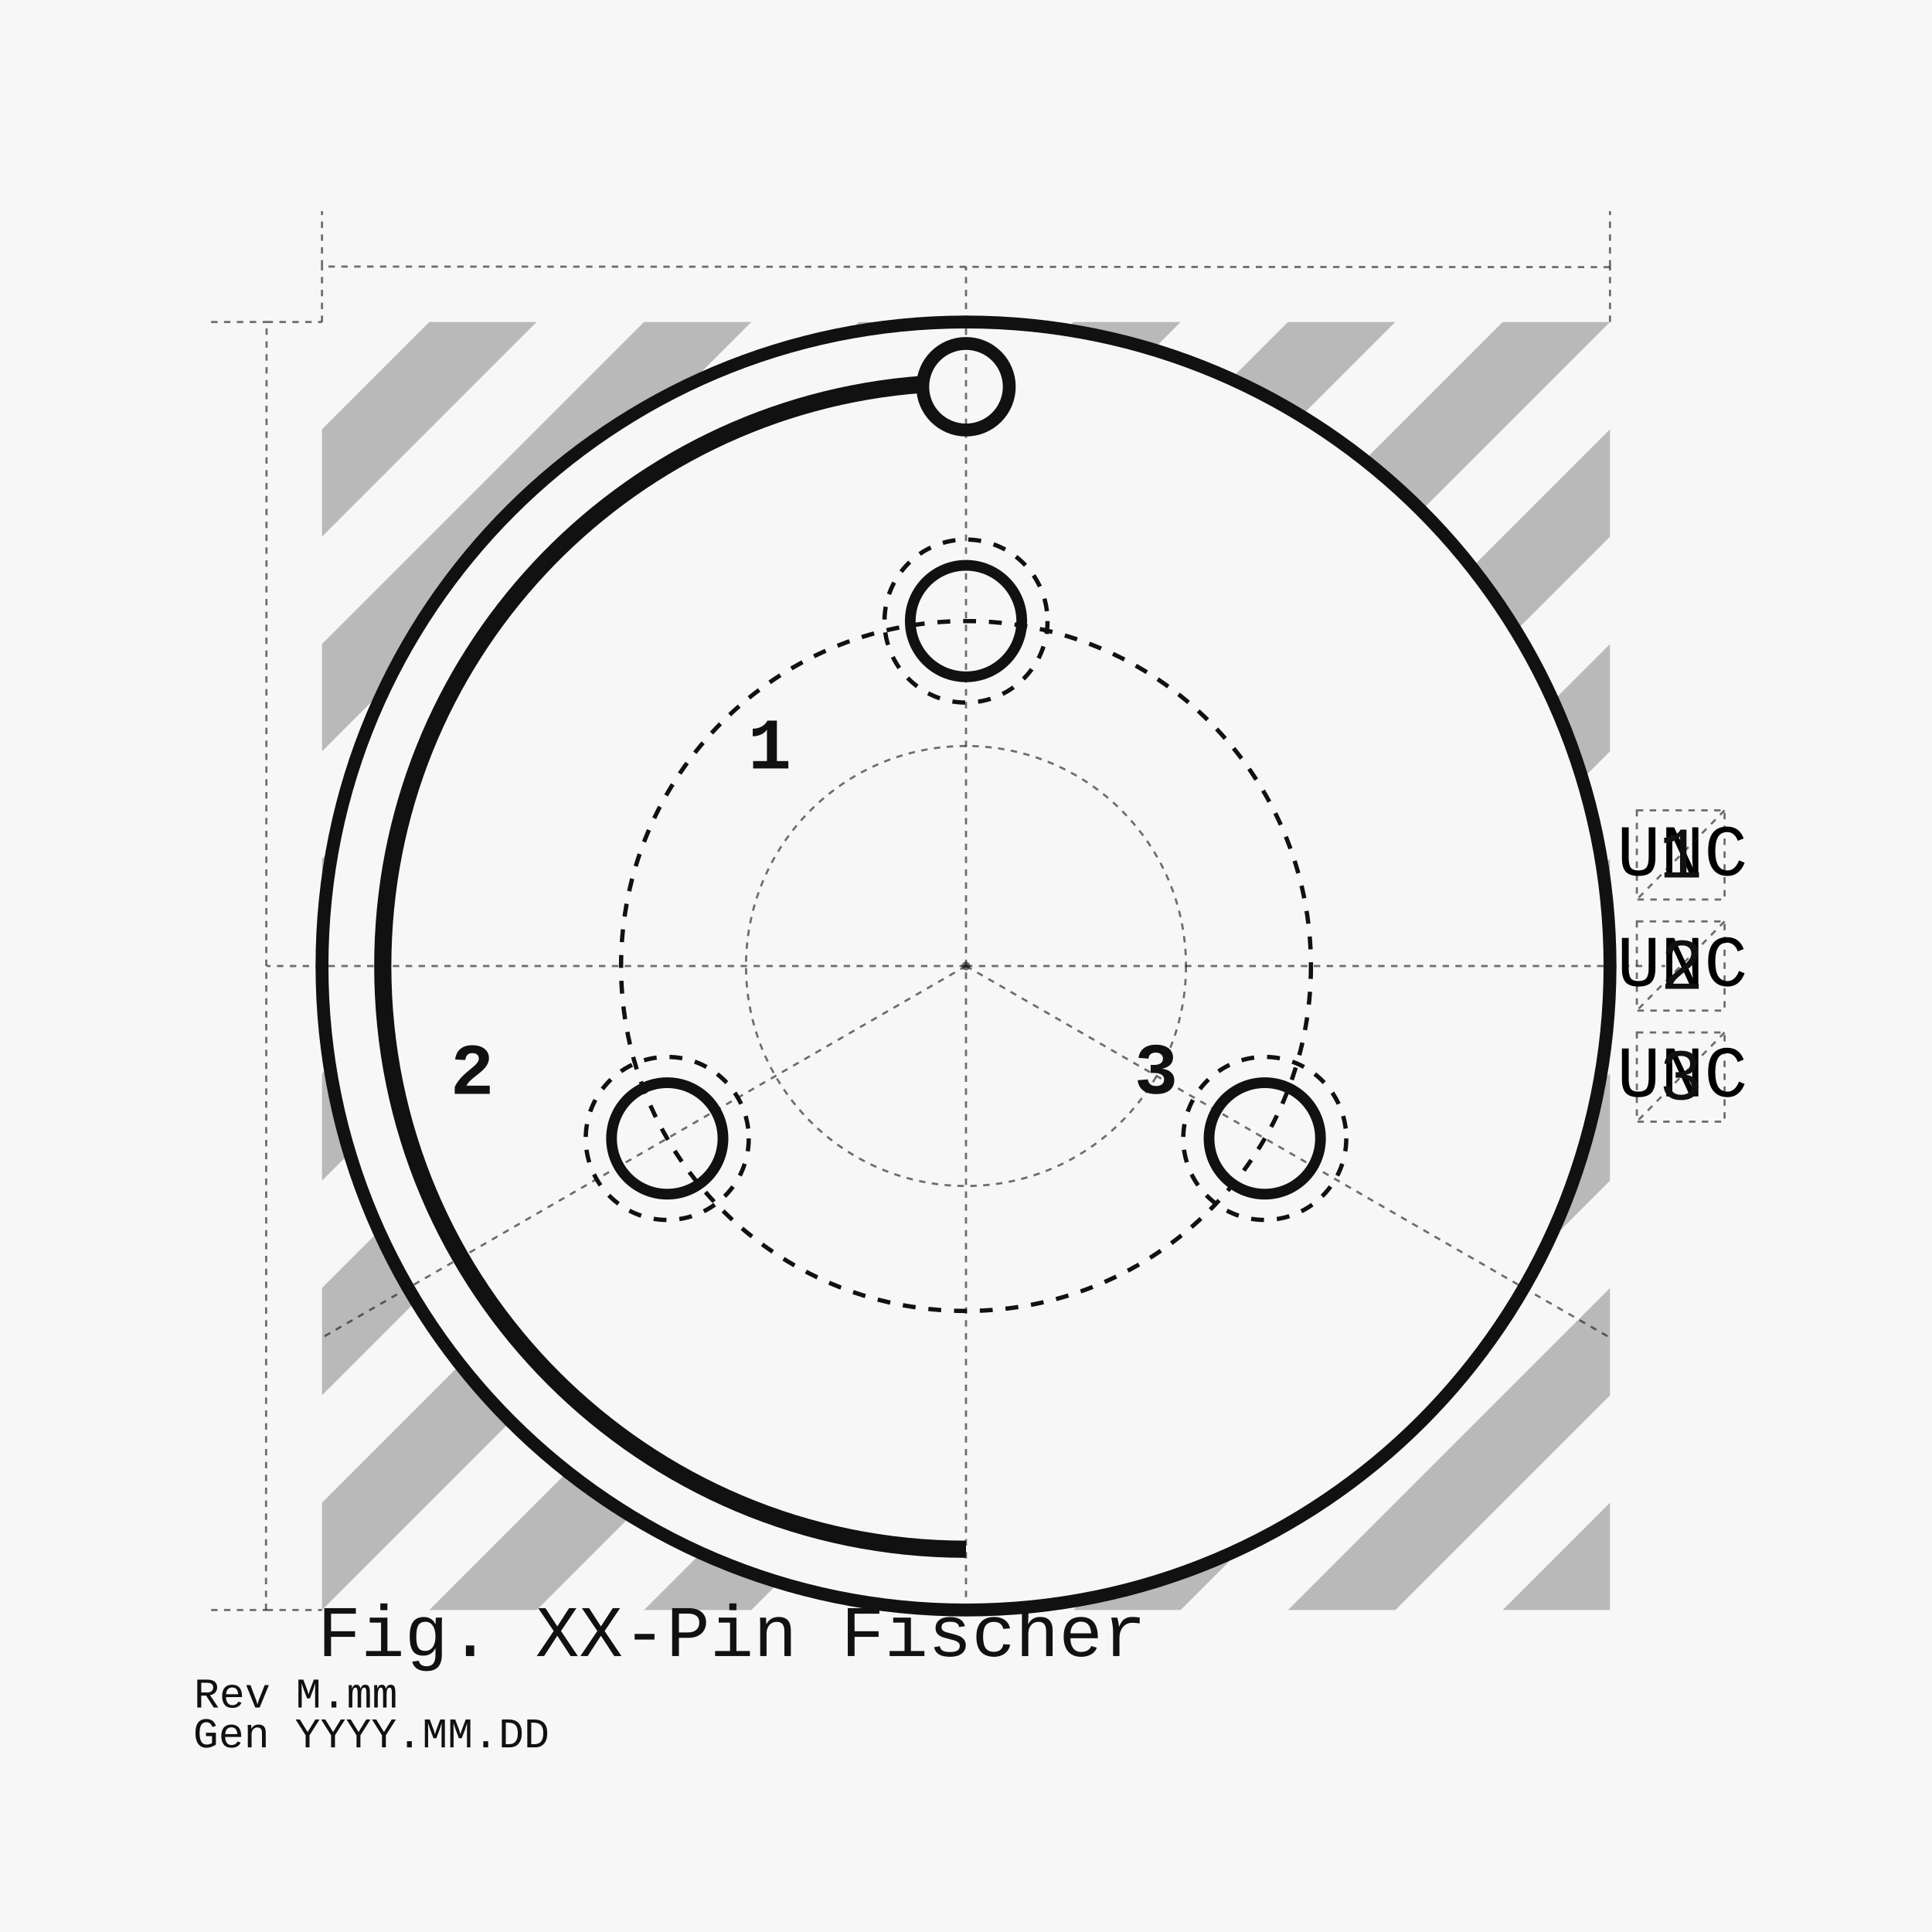
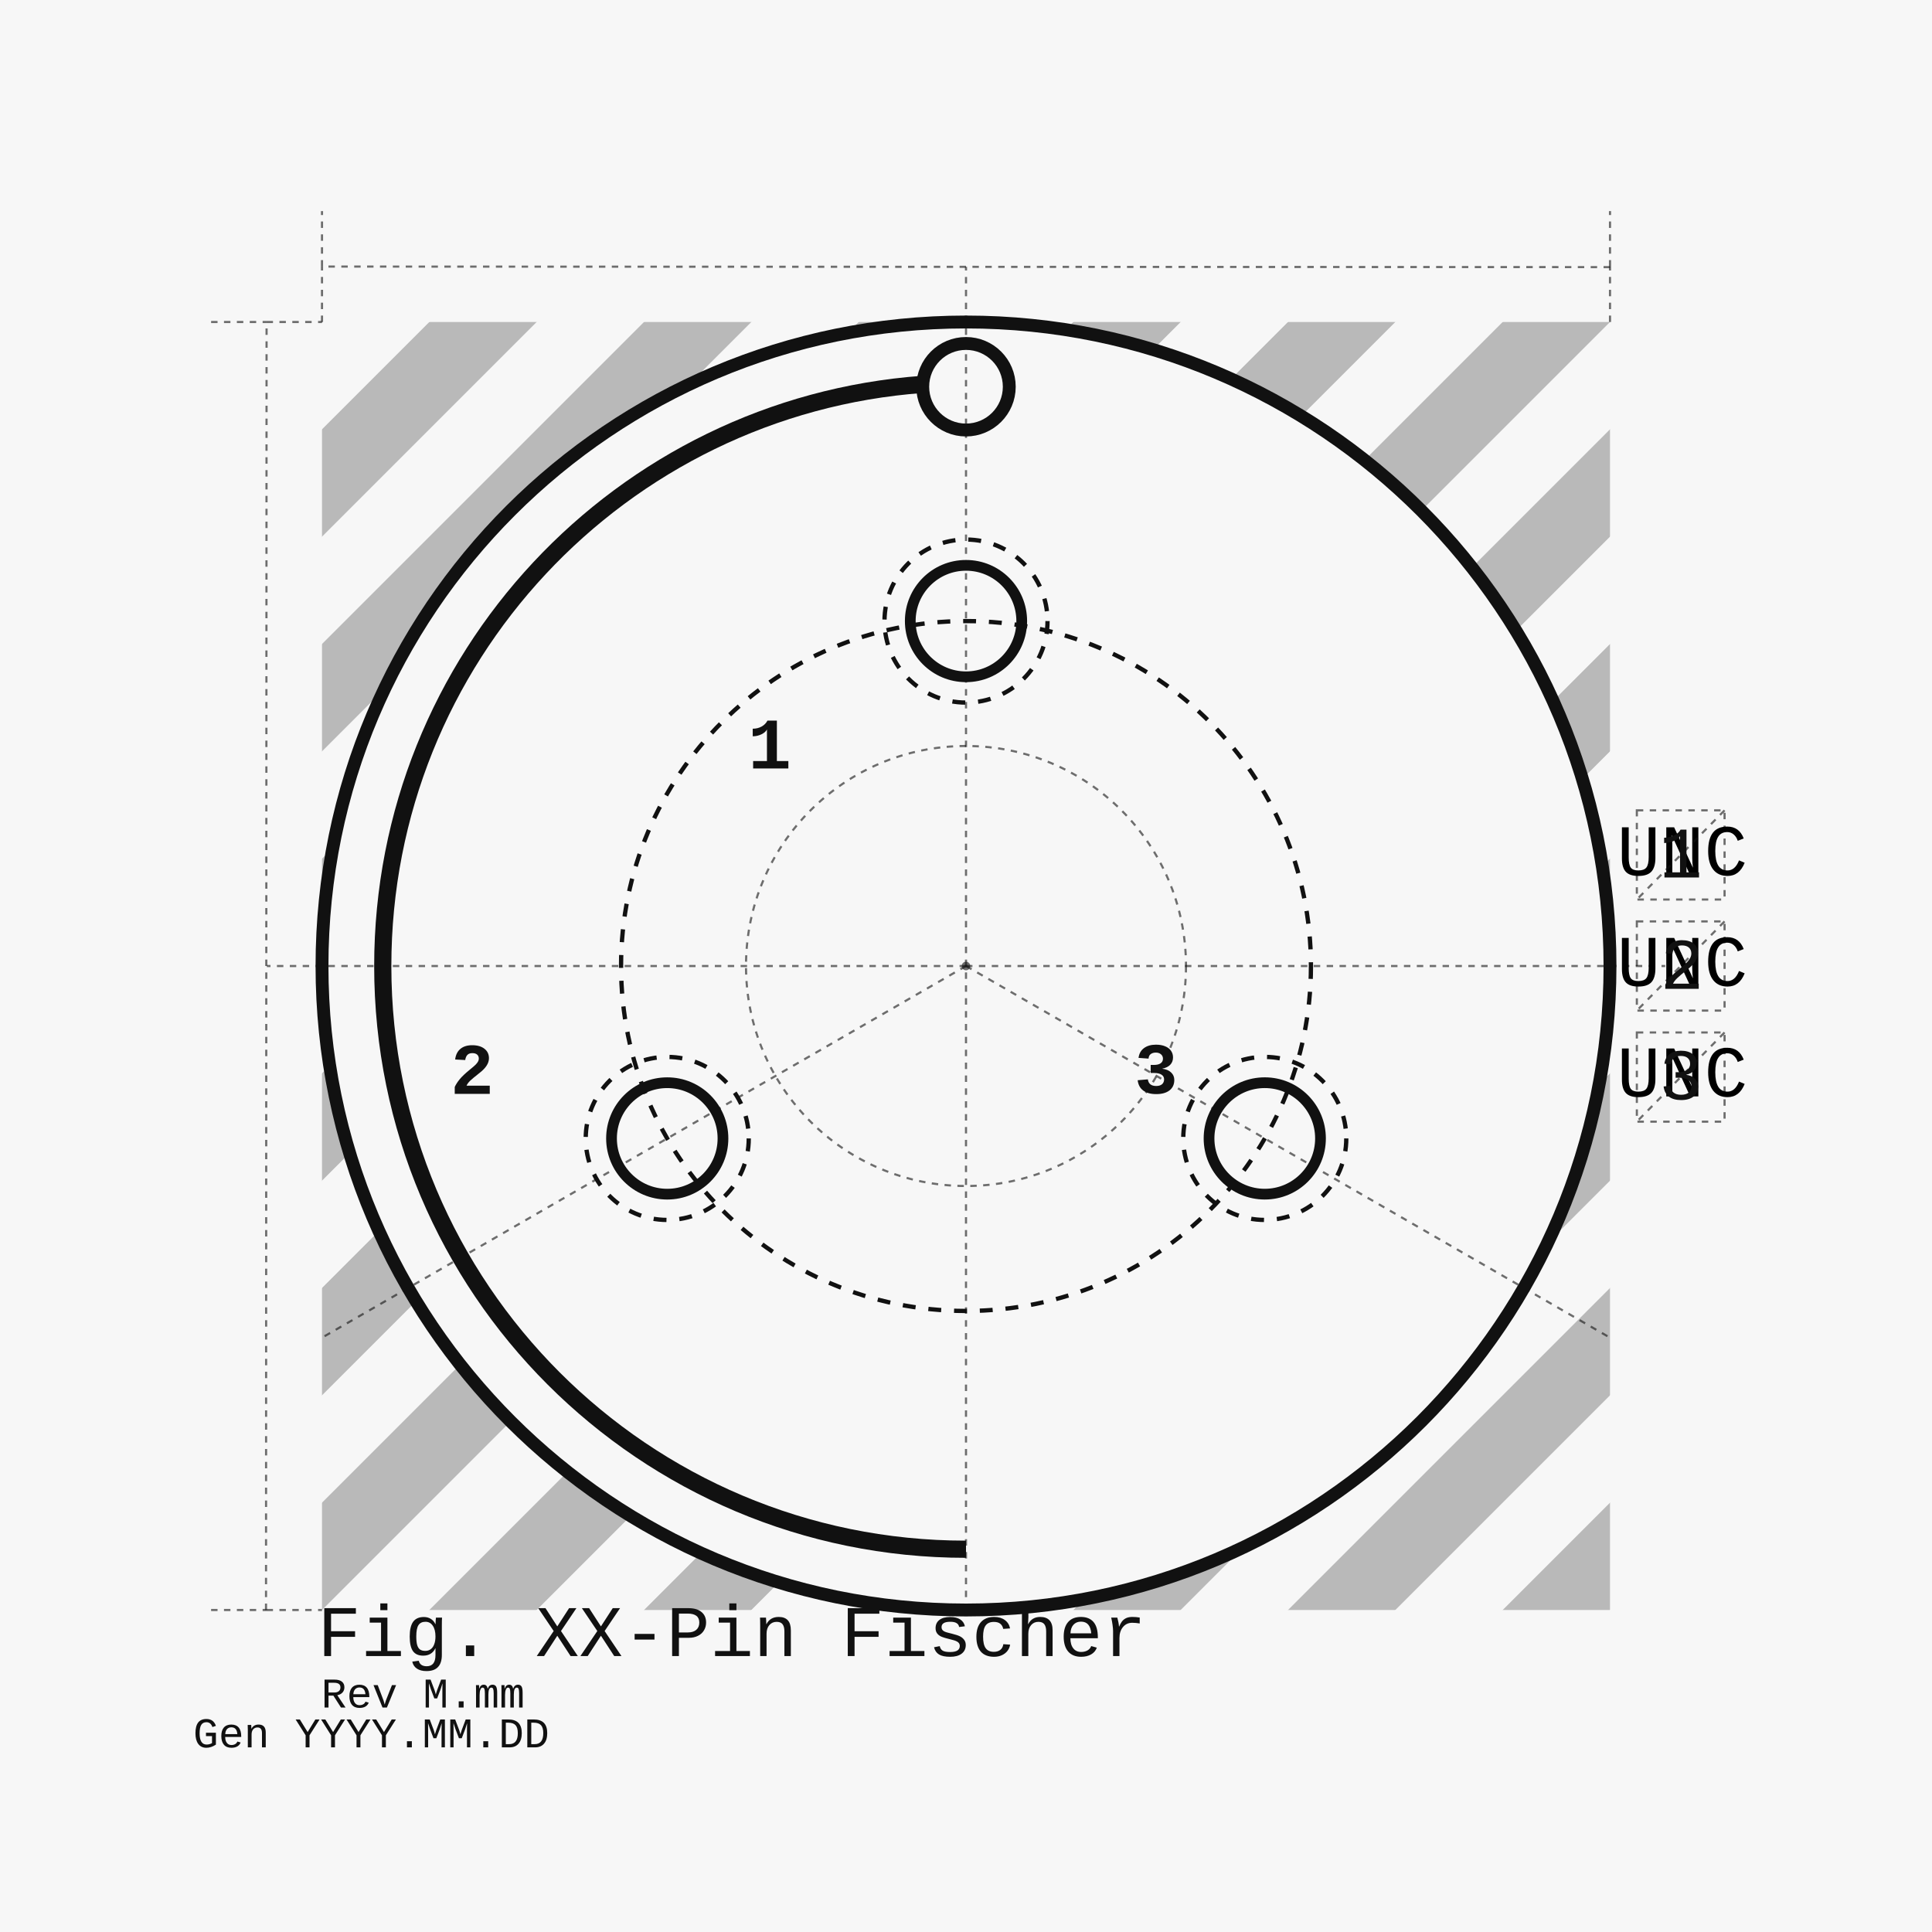
<svg xmlns="http://www.w3.org/2000/svg" xmlns:xlink="http://www.w3.org/1999/xlink" width="450mm" height="450mm" viewBox="0 0 450 450" version="1.1" id="svg5">
  <style id="style16364">
.measure-arrow
{
}
.measure-label
{

}
.measure-line
{
}</style>
  <defs id="defs2">
    <pattern xlink:href="#Strips1_1" id="pattern7657" patternTransform="matrix(17.67767,3.0853353e-7,-3.0853354e-7,17.67767,265.1651,-742.4621)" />
    <pattern patternUnits="userSpaceOnUse" width="2" height="1" patternTransform="translate(0,0) scale(10,10)" id="Strips1_1">
      <rect style="fill:black;stroke:none" x="0" y="-0.5" width="1" height="2" id="rect4273" />
    </pattern>
    <linearGradient id="linearGradient13681">
      <stop style="stop-color:#000000;stop-opacity:1;" offset="0" id="stop13679" />
    </linearGradient>
    <clipPath clipPathUnits="userSpaceOnUse" id="clipPath7685">
      <rect style="opacity:1;fill:#ffffff;fill-opacity:1;stroke:none;stroke-width:2;stroke-linecap:butt;stroke-dasharray:none;stroke-opacity:1" id="rect7687" width="300" height="300" x="2.5722047e-06" y="450" transform="rotate(-45)" />
    </clipPath>
  </defs>
  <g id="background" transform="translate(75,-375)" style="display:inline">
    <rect style="fill:#f7f7f7;fill-opacity:1;stroke:none;stroke-width:4;stroke-linecap:butt;stroke-dasharray:none" id="base_color" width="450" height="450" x="-75" y="377.91" transform="translate(5.4583333e-6,-2.910401)" />
    <rect style="opacity:0.25;fill:url(#pattern7657);fill-opacity:1;stroke:none;stroke-width:3.536;stroke-linecap:butt;stroke-dasharray:none;stroke-opacity:1" id="rect5359" width="530.33" height="530.33" x="265.165" y="53.033" transform="rotate(45)" clip-path="url(#clipPath7685)" />
  </g>
  <g id="figure_base" style="display:inline" transform="translate(75.00001,-377.9104)">
    <circle style="display:inline;fill:#f7f7f7;fill-opacity:1;stroke:#111111;stroke-width:3;stroke-linecap:round" id="fig_ring" cx="150" cy="602.91" r="150" />
    <circle style="fill:#f7f7f7;fill-opacity:1;stroke:#111111;stroke-width:3;stroke-linecap:round;stroke-dasharray:none;stroke-opacity:1" id="fig_dot" cx="150" cy="467.99" r="10.079" />
    <path id="fig_shield" style="display:inline;fill:none;fill-opacity:1;stroke:#111111;stroke-width:4;stroke-linecap:butt;stroke-dasharray:none;stroke-opacity:1" d="m 139.942,467.435 c -70.329,5.148 -125.789,63.833 -125.789,135.476 1.7e-4,75.026 60.821,135.847 135.848,135.847" />
    <path id="fig_pin_out_ring" style="display:inline;fill:none;stroke:#111111;stroke-width:1;stroke-dasharray:3, 3;stroke-dashoffset:0" d="m 230.345,602.914 a 80.345,80.345 0 0 1 -80.345,80.345 80.345,80.345 0 0 1 -80.345,-80.345 80.345,80.345 0 0 1 80.345,-80.345 80.345,80.345 0 0 1 80.345,80.345 z" />
    <circle style="display:inline;fill:none;fill-opacity:1;stroke:#111111;stroke-width:1;stroke-linecap:butt;stroke-dasharray:3, 3;stroke-dashoffset:0;stroke-opacity:1" id="pin_3_out_c" cx="219.589" cy="643.073" r="18.986" />
    <circle style="display:inline;fill:none;fill-opacity:1;stroke:#111111;stroke-width:1;stroke-linecap:butt;stroke-dasharray:3, 3;stroke-dashoffset:0;stroke-opacity:1" id="pin_2_out_c" cx="80.413" cy="643.075" r="18.986" />
    <circle style="display:inline;fill:none;fill-opacity:1;stroke:#111111;stroke-width:1;stroke-linecap:butt;stroke-dasharray:3, 3;stroke-dashoffset:0;stroke-opacity:1" id="pin_1_out_c" cx="150.002" cy="522.569" r="18.986" />
  </g>
  <g id="draft_lines" style="display:inline">
    <path style="display:inline;fill:none;stroke:#111111;stroke-width:0.5;stroke-linecap:butt;stroke-linejoin:miter;stroke-dasharray:1.5, 1.5;stroke-dashoffset:0;stroke-opacity:0.6" d="M 225.002,225.004 H 387.854" id="deg_0" />
    <path style="display:inline;fill:none;stroke:#111111;stroke-width:0.5;stroke-linecap:butt;stroke-linejoin:miter;stroke-dasharray:1.5, 1.5;stroke-dashoffset:0;stroke-opacity:0.6" d="M 225.002,225.004 V 62.152" id="deg_90" />
    <path style="display:inline;fill:none;stroke:#111111;stroke-width:0.5;stroke-linecap:butt;stroke-linejoin:miter;stroke-dasharray:1.5, 1.5;stroke-dashoffset:0;stroke-opacity:0.6" d="M 225.002,225.004 H 62.151" id="deg_180" />
    <path style="display:inline;fill:none;stroke:#111111;stroke-width:0.5;stroke-linecap:butt;stroke-linejoin:miter;stroke-dasharray:1.5, 1.5;stroke-dashoffset:0;stroke-opacity:0.6" d="M 225.002,225.004 75.002,311.57" id="deg_195" />
    <path style="display:inline;fill:none;stroke:#111111;stroke-width:0.5;stroke-linecap:butt;stroke-linejoin:miter;stroke-dasharray:1.5, 1.5;stroke-dashoffset:0;stroke-opacity:0.6" d="M 225,375 V 225" id="deg_270" />
    <path style="display:inline;fill:none;stroke:#111111;stroke-width:0.5;stroke-linecap:butt;stroke-linejoin:miter;stroke-dasharray:1.5, 1.5;stroke-dashoffset:0;stroke-opacity:0.6" d="m 225.002,225.004 150,86.567" id="deg_315" />
    <circle style="display:inline;fill:#111111;fill-opacity:0.6;stroke:none;stroke-width:5;stroke-linecap:butt;stroke-dasharray:none;stroke-opacity:1" id="center_point" cx="225" cy="225" r="1" />
    <circle style="display:inline;fill:none;fill-opacity:1;stroke:#111111;stroke-width:0.5;stroke-linecap:butt;stroke-dasharray:1.5, 1.5;stroke-dashoffset:0;stroke-opacity:0.6" id="outer_text" cx="225" cy="225" r="51.242" />
    <g id="horizontal" style="stroke:#111111;stroke-width:0.5;stroke-dasharray:1.5, 1.5;stroke-dashoffset:0;stroke-opacity:0.6" transform="translate(3.6438572e-6,600.0001)">
      <path style="display:inline;fill:none;stroke:#111111;stroke-width:0.5;stroke-linecap:butt;stroke-linejoin:miter;stroke-dasharray:1.5, 1.5;stroke-dashoffset:0;stroke-opacity:0.6" d="M 375,-537.782 75,-537.915" id="sparh" />
      <g id="l_upright" style="stroke:#111111;stroke-width:0.5;stroke-dasharray:1.5, 1.5;stroke-dashoffset:0;stroke-opacity:0.6">
        <path style="fill:none;stroke:#111111;stroke-width:0.5;stroke-linecap:butt;stroke-linejoin:miter;stroke-dasharray:1.5, 1.5;stroke-dashoffset:0;stroke-opacity:0.6" d="m 75,-525 v -12.915" id="lbottom" />
        <path style="fill:none;stroke:#111111;stroke-width:0.5;stroke-linecap:butt;stroke-linejoin:miter;stroke-dasharray:1.5, 1.5;stroke-dashoffset:0;stroke-opacity:0.6" d="m 75,-537.915 v -12.915" id="ltop" />
      </g>
      <g id="r_upright" style="stroke:#111111;stroke-width:0.5;stroke-dasharray:1.5, 1.5;stroke-dashoffset:0;stroke-opacity:0.6" transform="translate(300.0001)">
        <path style="fill:none;stroke:#111111;stroke-width:0.5;stroke-linecap:butt;stroke-linejoin:miter;stroke-dasharray:1.5, 1.5;stroke-dashoffset:0;stroke-opacity:0.6" d="m 75,-525 v -12.915" id="rbottom" />
        <path style="fill:none;stroke:#111111;stroke-width:0.5;stroke-linecap:butt;stroke-linejoin:miter;stroke-dasharray:1.5, 1.5;stroke-dashoffset:0;stroke-opacity:0.6" d="m 75,-537.915 v -12.915" id="rtop" />
      </g>
    </g>
    <g id="vertical" style="stroke:#111111;stroke-width:0.5;stroke-dasharray:1.5, 1.5;stroke-dashoffset:0;stroke-opacity:0.6" transform="translate(-325.8292,600.0001)">
      <path style="display:inline;fill:none;stroke:#111111;stroke-width:0.5;stroke-linecap:butt;stroke-linejoin:miter;stroke-dasharray:1.5, 1.5;stroke-dashoffset:0;stroke-opacity:0.6" d="m 387.788,-225 0.133,-300" id="vspar" />
      <g id="t_upright" style="stroke:#111111;stroke-width:0.5;stroke-dasharray:1.5, 1.5;stroke-dashoffset:0;stroke-opacity:0.6" transform="rotate(90,225,-375)">
        <path style="fill:none;stroke:#111111;stroke-width:0.5;stroke-linecap:butt;stroke-linejoin:miter;stroke-dasharray:1.5, 1.5;stroke-dashoffset:0;stroke-opacity:0.6" d="m 75,-525 v -12.915" id="left" />
        <path style="fill:none;stroke:#111111;stroke-width:0.5;stroke-linecap:butt;stroke-linejoin:miter;stroke-dasharray:1.5, 1.5;stroke-dashoffset:0;stroke-opacity:0.6" d="m 75,-537.915 v -12.915" id="right" />
      </g>
      <g id="b_upright" style="stroke:#111111;stroke-width:0.5;stroke-dasharray:1.5, 1.5;stroke-dashoffset:0;stroke-opacity:0.6" transform="rotate(90,75,-225)">
        <path style="fill:none;stroke:#111111;stroke-width:0.5;stroke-linecap:butt;stroke-linejoin:miter;stroke-dasharray:1.5, 1.5;stroke-dashoffset:0;stroke-opacity:0.6" d="m 75,-525 v -12.915" id="path48" />
        <path style="fill:none;stroke:#111111;stroke-width:0.5;stroke-linecap:butt;stroke-linejoin:miter;stroke-dasharray:1.5, 1.5;stroke-dashoffset:0;stroke-opacity:0.6" d="m 75,-537.915 v -12.915" id="path50" />
      </g>
    </g>
  </g>
  <g id="pin_symbol" transform="translate(75.00001,-377.9104)" style="display:inline">
    <g id="g12885" transform="translate(4.6139941e-4,-113.3171)">
      <circle style="fill:none;fill-opacity:1;stroke:#111111;stroke-width:2.5;stroke-linecap:butt;stroke-dasharray:none;stroke-dashoffset:0;stroke-opacity:1" id="pin_1_symbol" cx="150" cy="635.886" r="12.98" />
      <text xml:space="preserve" style="font-style:normal;font-variant:normal;font-weight:bold;font-stretch:normal;font-size:16.933px;line-height:1.25;font-family:'Courier New';-inkscape-font-specification:'Courier New Bold';text-align:center;text-anchor:middle;fill:#111111;fill-opacity:1;stroke-width:0.265" x="149.991" y="670.222" id="pin_1_text">
        <tspan id="tspan28165" style="font-style:normal;font-variant:normal;font-weight:bold;font-stretch:normal;font-family:'Courier New';-inkscape-font-specification:'Courier New Bold';text-align:center;text-anchor:middle;fill:#111111;fill-opacity:1;stroke-width:0.265" x="149.991" y="670.222">1</tspan>
        <tspan style="font-style:normal;font-variant:normal;font-weight:bold;font-stretch:normal;font-family:'Courier New';-inkscape-font-specification:'Courier New Bold';text-align:center;text-anchor:middle;fill:#111111;fill-opacity:1;stroke-width:0.265" x="149.991" y="691.388" id="tspan28167" />
      </text>
    </g>
    <g id="g12883" transform="translate(-98.13963,56.64939)">
      <circle style="display:inline;fill:none;fill-opacity:1;stroke:#111111;stroke-width:2.5;stroke-linecap:butt;stroke-dasharray:none;stroke-dashoffset:0;stroke-opacity:1" id="pin_2_symbol" cx="178.553" cy="586.426" r="12.98" />
      <text xml:space="preserve" style="font-style:normal;font-variant:normal;font-weight:bold;font-stretch:normal;font-size:16.933px;line-height:1.25;font-family:'Courier New';-inkscape-font-specification:'Courier New Bold';text-align:end;text-anchor:end;fill:#111111;fill-opacity:1;stroke-width:0.265" x="209.331" y="576.037" id="pin_2_text">
        <tspan id="tspan28171" style="font-style:normal;font-variant:normal;font-weight:bold;font-stretch:normal;font-family:'Courier New';-inkscape-font-specification:'Courier New Bold';text-align:end;text-anchor:end;fill:#111111;fill-opacity:1;stroke-width:0.265" x="209.331" y="576.037">2</tspan>
      </text>
    </g>
    <g id="g12881" transform="translate(98.14153,56.64765)">
      <circle style="fill:none;fill-opacity:1;stroke:#111111;stroke-width:2.5;stroke-linecap:butt;stroke-dasharray:none;stroke-dashoffset:0;stroke-opacity:1" id="pin_3_symbol" cx="121.447" cy="586.425" r="12.98" />
      <text xml:space="preserve" style="font-style:normal;font-variant:normal;font-weight:bold;font-stretch:normal;font-size:16.933px;line-height:1.25;font-family:'Courier New';-inkscape-font-specification:'Courier New Bold';fill:#111111;fill-opacity:1;stroke-width:0.265" x="91.08" y="575.915" id="pin_3_text">
        <tspan id="tspan28175" style="font-style:normal;font-variant:normal;font-weight:bold;font-stretch:normal;font-family:'Courier New';-inkscape-font-specification:'Courier New Bold';fill:#111111;fill-opacity:1;stroke-width:0.265" x="91.08" y="575.915">3</tspan>
      </text>
    </g>
  </g>
  <g id="figure_info" style="display:inline">
    <text xml:space="preserve" style="font-style:normal;font-variant:normal;font-weight:normal;font-stretch:normal;font-size:9.878px;line-height:1.25;font-family:'Courier New';-inkscape-font-specification:'Courier New';display:inline;fill:#111111;fill-opacity:1;stroke-width:0.265" x="157.605" y="406.996" id="gen_timestamp">
      <tspan id="gen_timestamp_tspan" style="font-style:normal;font-variant:normal;font-weight:normal;font-stretch:normal;font-size:9.878px;font-family:'Courier New';-inkscape-font-specification:'Courier New';text-align:end;text-anchor:end;fill:#111111;fill-opacity:1;stroke-width:0.265" x="157.605" y="406.996">Gen YYYY.MM.DD</tspan>
    </text>
-     <text xml:space="preserve" style="font-style:normal;font-variant:normal;font-weight:normal;font-stretch:normal;font-size:9.878px;line-height:1.25;font-family:'Courier New';-inkscape-font-specification:'Courier New';display:inline;fill:#111111;fill-opacity:1;stroke-width:0.265" x="122.232" y="397.715" id="rev_num">
-       <tspan id="rev_num_tspan" style="font-style:normal;font-variant:normal;font-weight:normal;font-stretch:normal;font-size:9.878px;font-family:'Courier New';-inkscape-font-specification:'Courier New';text-align:end;text-anchor:end;fill:#111111;fill-opacity:1;stroke-width:0.265" x="122.232" y="397.715">Rev M.mm</tspan>
+     <text xml:space="preserve" style="font-style:normal;font-variant:normal;font-weight:normal;font-stretch:normal;font-size:9.878px;line-height:1.25;font-family:'Courier New';-inkscape-font-specification:'Courier New';text-align:start;text-anchor:start;display:inline;fill:#111111;fill-opacity:1;stroke-width:0.265" x="74.811" y="397.715" id="rev_num">
+       <tspan id="rev_num_tspan" style="font-style:normal;font-variant:normal;font-weight:normal;font-stretch:normal;font-size:9.878px;font-family:'Courier New';-inkscape-font-specification:'Courier New';text-align:start;text-anchor:start;fill:#111111;fill-opacity:1;stroke-width:0.265" x="74.811" y="397.715">Rev M.mm</tspan>
    </text>
    <text xml:space="preserve" style="font-size:16.933px;line-height:1.25;font-family:Cambria;-inkscape-font-specification:Cambria;text-align:end;text-anchor:end;display:inline;fill:#111111;fill-opacity:1;stroke-width:0.265" x="-116.884" y="385.724" id="fig_name">
      <tspan id="fig_name_tspan" style="font-style:normal;font-variant:normal;font-weight:normal;font-stretch:normal;font-family:'Courier New';-inkscape-font-specification:'Courier New';text-align:start;text-anchor:start;fill:#111111;fill-opacity:1;stroke-width:0.265" x="73.921" y="385.724">Fig. XX-Pin Fischer</tspan>
    </text>
  </g>
  <g id="pin_labels" transform="translate(-17.03488,103.4791)" style="display:inline">
    <g id="pin_1" transform="translate(487.7502,-377.9104)">
      <rect style="fill:#98ebff;fill-opacity:0;stroke:#111111;stroke-width:0.5;stroke-dasharray:1.5, 1.5;stroke-dashoffset:0;stroke-opacity:0.6" id="rect18486" width="20.433" height="20.773" x="-89.463" y="463.175" />
      <text xml:space="preserve" style="font-size:16.933px;line-height:1.25;font-family:Cambria;-inkscape-font-specification:Cambria;text-align:end;text-anchor:end;stroke-width:0.265" x="-32.808" y="478.286" id="text18502">
        <tspan id="pin_1_label_text" style="font-style:normal;font-variant:normal;font-weight:normal;font-stretch:normal;font-family:'Courier New';-inkscape-font-specification:'Courier New';text-align:end;text-anchor:end;stroke-width:0.265" x="-32.808" y="478.286">UNC</tspan>
      </text>
      <text xml:space="preserve" style="font-size:16.933px;line-height:1.25;font-family:Cambria;-inkscape-font-specification:Cambria;fill:#111111;fill-opacity:1;stroke-width:0.265" x="-84.324" y="478.82" id="text18546">
        <tspan id="tspan18544" style="font-style:normal;font-variant:normal;font-weight:normal;font-stretch:normal;font-family:'Courier New';-inkscape-font-specification:'Courier New';fill:#111111;fill-opacity:1;stroke-width:0.265" x="-84.324" y="478.82">1</tspan>
      </text>
      <path style="display:inline;fill:none;stroke:#111111;stroke-width:0.5;stroke-linecap:butt;stroke-linejoin:miter;stroke-dasharray:1.5, 1.5;stroke-dashoffset:0;stroke-opacity:0.6" d="m -69.031,463.175 -20.433,20.773" id="path18604" />
    </g>
    <g id="pin_2" transform="translate(487.7502,-377.9104)">
      <rect style="display:inline;fill:#98ebff;fill-opacity:0;stroke:#111111;stroke-width:0.5;stroke-dasharray:1.5, 1.5;stroke-dashoffset:0;stroke-opacity:0.6" id="rect18490" width="20.433" height="20.773" x="-89.463" y="489.045" />
      <text xml:space="preserve" style="font-size:16.933px;line-height:1.25;font-family:Cambria;-inkscape-font-specification:Cambria;text-align:end;text-anchor:end;display:inline;stroke-width:0.265" x="-32.808" y="504.045" id="text18506">
        <tspan id="pin_2_label_text" style="font-style:normal;font-variant:normal;font-weight:normal;font-stretch:normal;font-family:'Courier New';-inkscape-font-specification:'Courier New';text-align:end;text-anchor:end;stroke-width:0.265" x="-32.808" y="504.045">UNC</tspan>
      </text>
      <text xml:space="preserve" style="font-style:normal;font-variant:normal;font-weight:normal;font-stretch:normal;font-size:16.933px;line-height:1.25;font-family:'Courier New';-inkscape-font-specification:'Courier New';fill:#111111;fill-opacity:1;stroke-width:0.265" x="-84.018" y="504.744" id="text18550">
        <tspan id="tspan18548" style="font-style:normal;font-variant:normal;font-weight:normal;font-stretch:normal;font-family:'Courier New';-inkscape-font-specification:'Courier New';fill:#111111;fill-opacity:1;stroke-width:0.265" x="-84.018" y="504.744">2</tspan>
      </text>
      <path style="fill:none;stroke:#111111;stroke-width:0.5;stroke-linecap:butt;stroke-linejoin:miter;stroke-dasharray:1.5, 1.5;stroke-dashoffset:0;stroke-opacity:0.6" d="m -69.031,489.044 -20.433,20.773" id="path18606" />
    </g>
    <g id="pin_3" transform="translate(487.7502,-377.9104)">
      <rect style="fill:#98ebff;fill-opacity:0;stroke:#111111;stroke-width:0.5;stroke-dasharray:1.5, 1.5;stroke-dashoffset:0;stroke-opacity:0.6" id="rect18496" width="20.433" height="20.773" x="-89.463" y="514.914" />
      <text xml:space="preserve" style="font-size:16.933px;line-height:1.25;font-family:Cambria;-inkscape-font-specification:Cambria;text-align:end;text-anchor:end;display:inline;stroke-width:0.265" x="-32.808" y="529.804" id="text18510">
        <tspan id="pin_3_label_text" style="font-style:normal;font-variant:normal;font-weight:normal;font-stretch:normal;font-family:'Courier New';-inkscape-font-specification:'Courier New';text-align:end;text-anchor:end;stroke-width:0.265" x="-32.808" y="529.804">UNC</tspan>
      </text>
      <text xml:space="preserve" style="font-style:normal;font-variant:normal;font-weight:normal;font-stretch:normal;font-size:16.933px;line-height:1.25;font-family:'Courier New';-inkscape-font-specification:'Courier New';fill:#111111;fill-opacity:1;stroke-width:0.265" x="-84.291" y="530.489" id="text18554">
        <tspan id="tspan18552" style="font-style:normal;font-variant:normal;font-weight:normal;font-stretch:normal;font-family:'Courier New';-inkscape-font-specification:'Courier New';fill:#111111;fill-opacity:1;stroke-width:0.265" x="-84.291" y="530.489">3</tspan>
      </text>
      <path style="fill:none;stroke:#111111;stroke-width:0.5;stroke-linecap:butt;stroke-linejoin:miter;stroke-dasharray:1.5, 1.5;stroke-dashoffset:0;stroke-opacity:0.6" d="m -69.031,514.914 -20.433,20.773" id="path18608" />
    </g>
  </g>
</svg>
